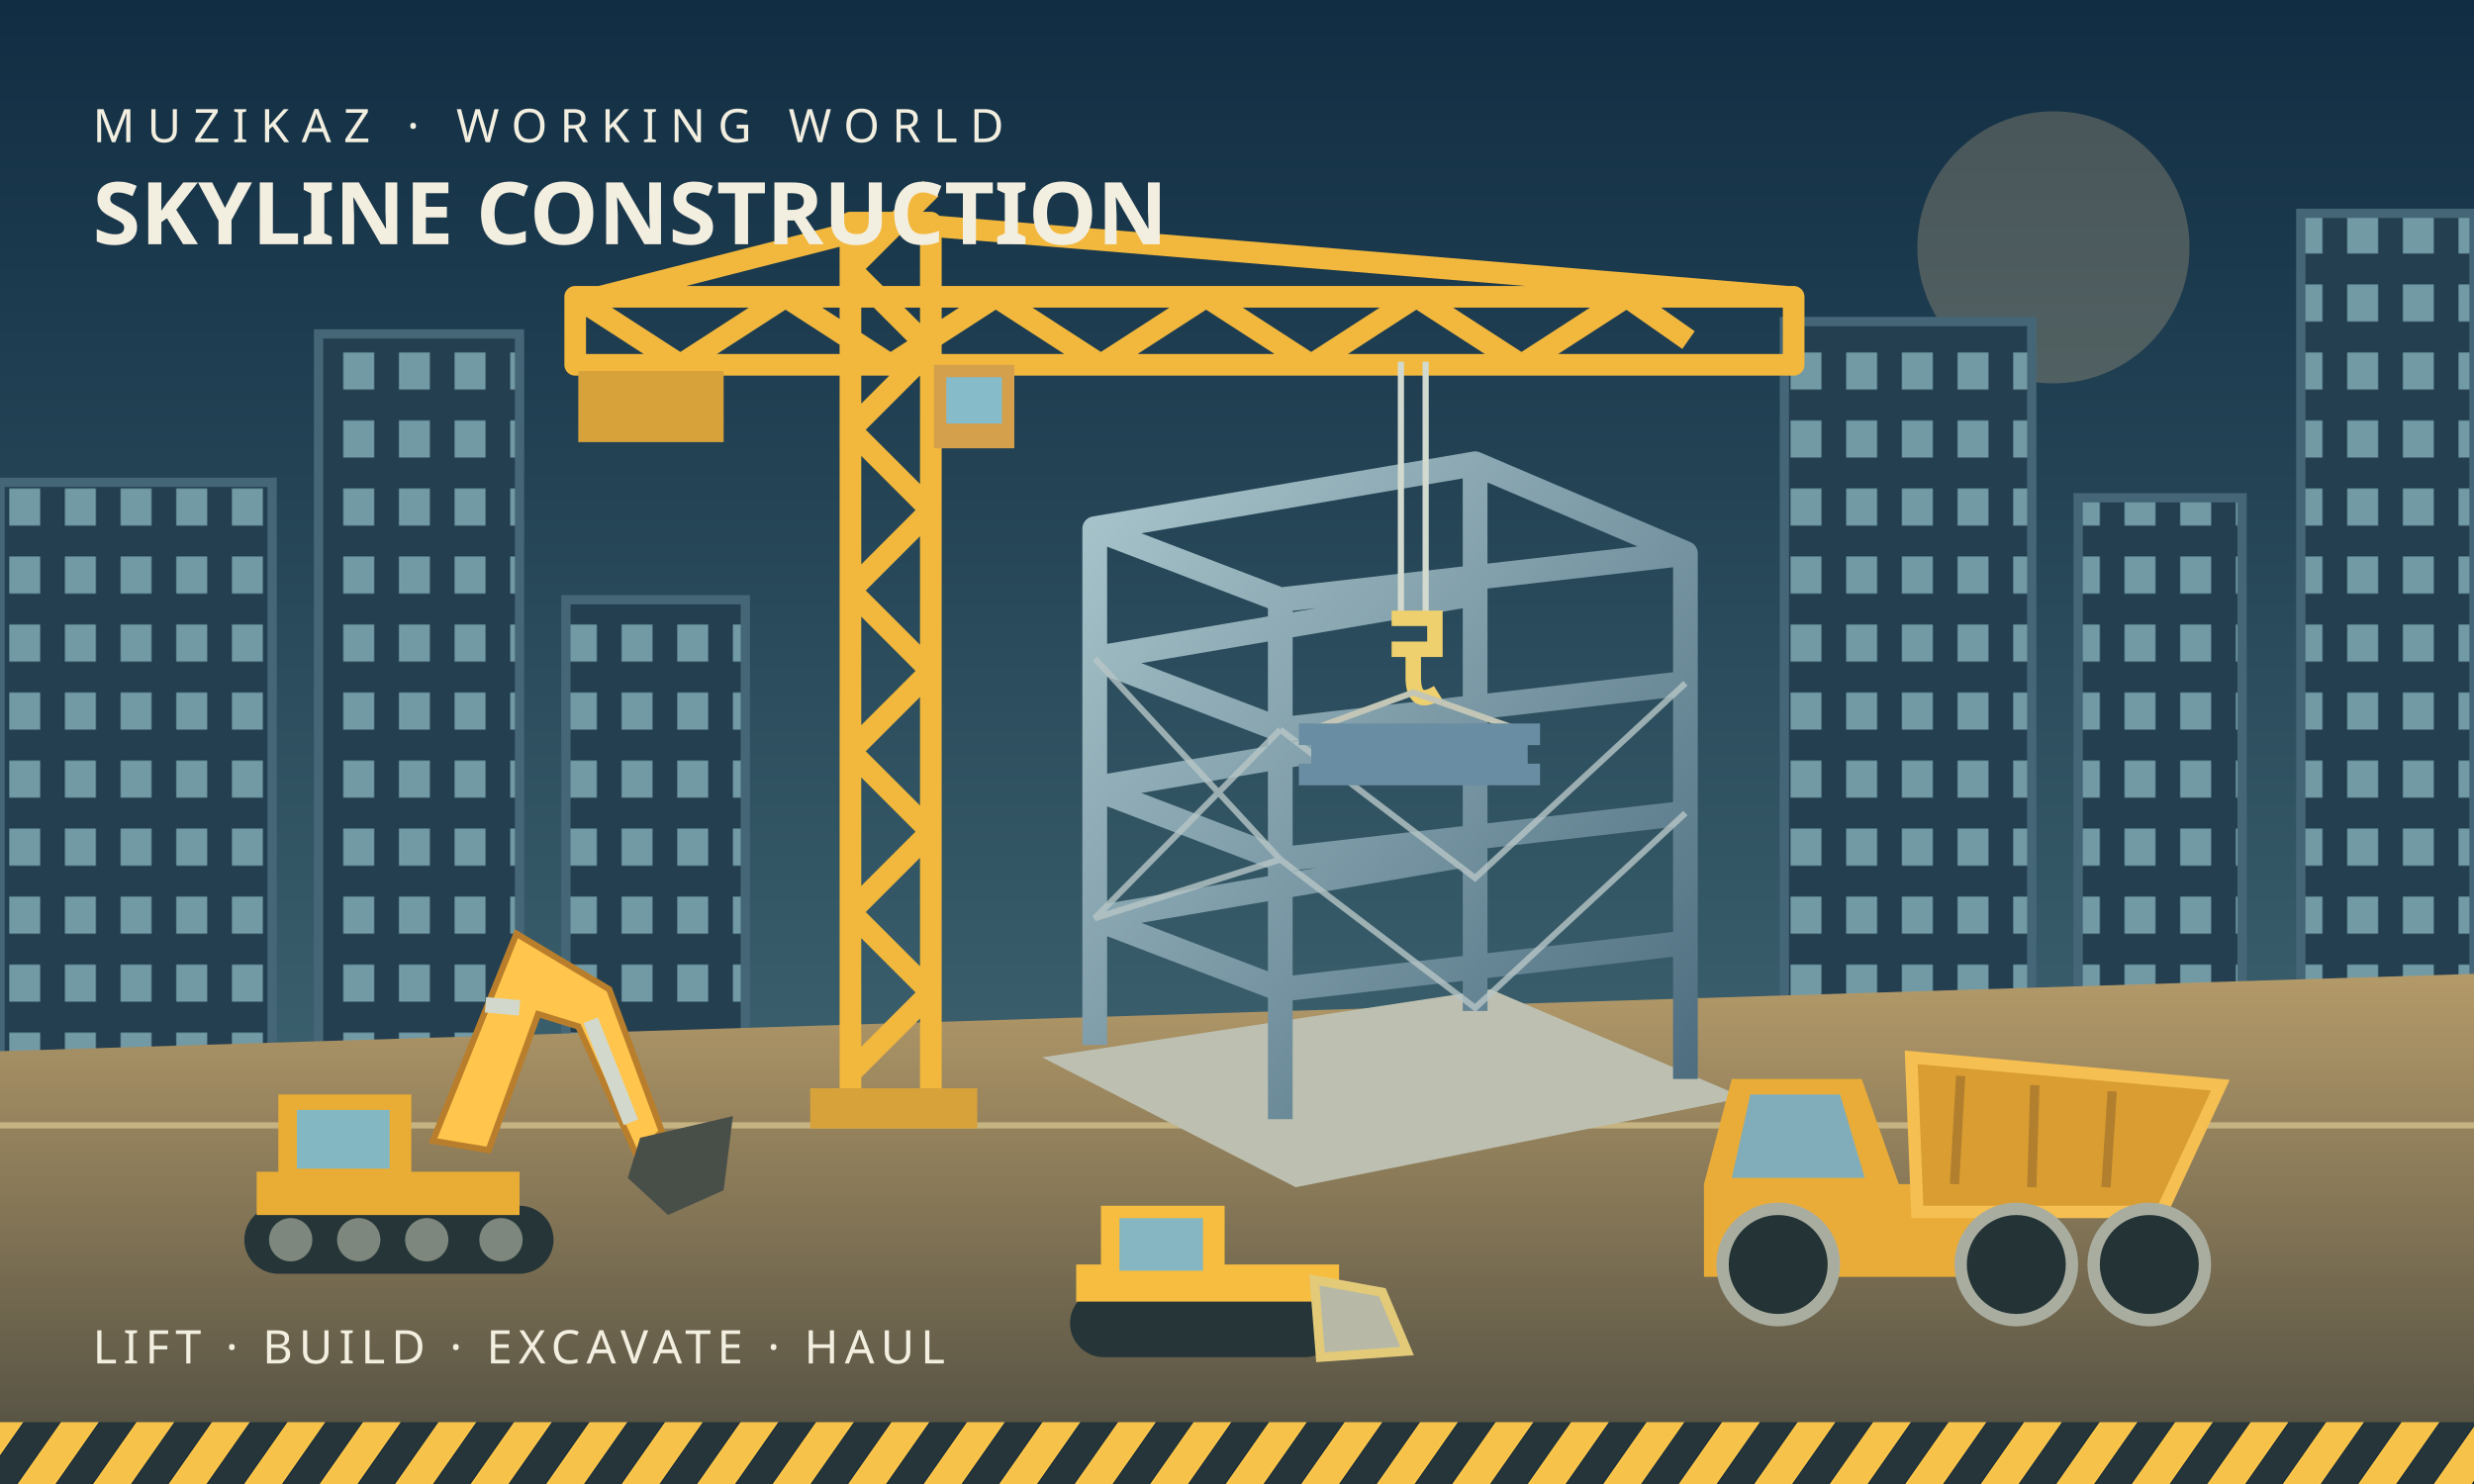
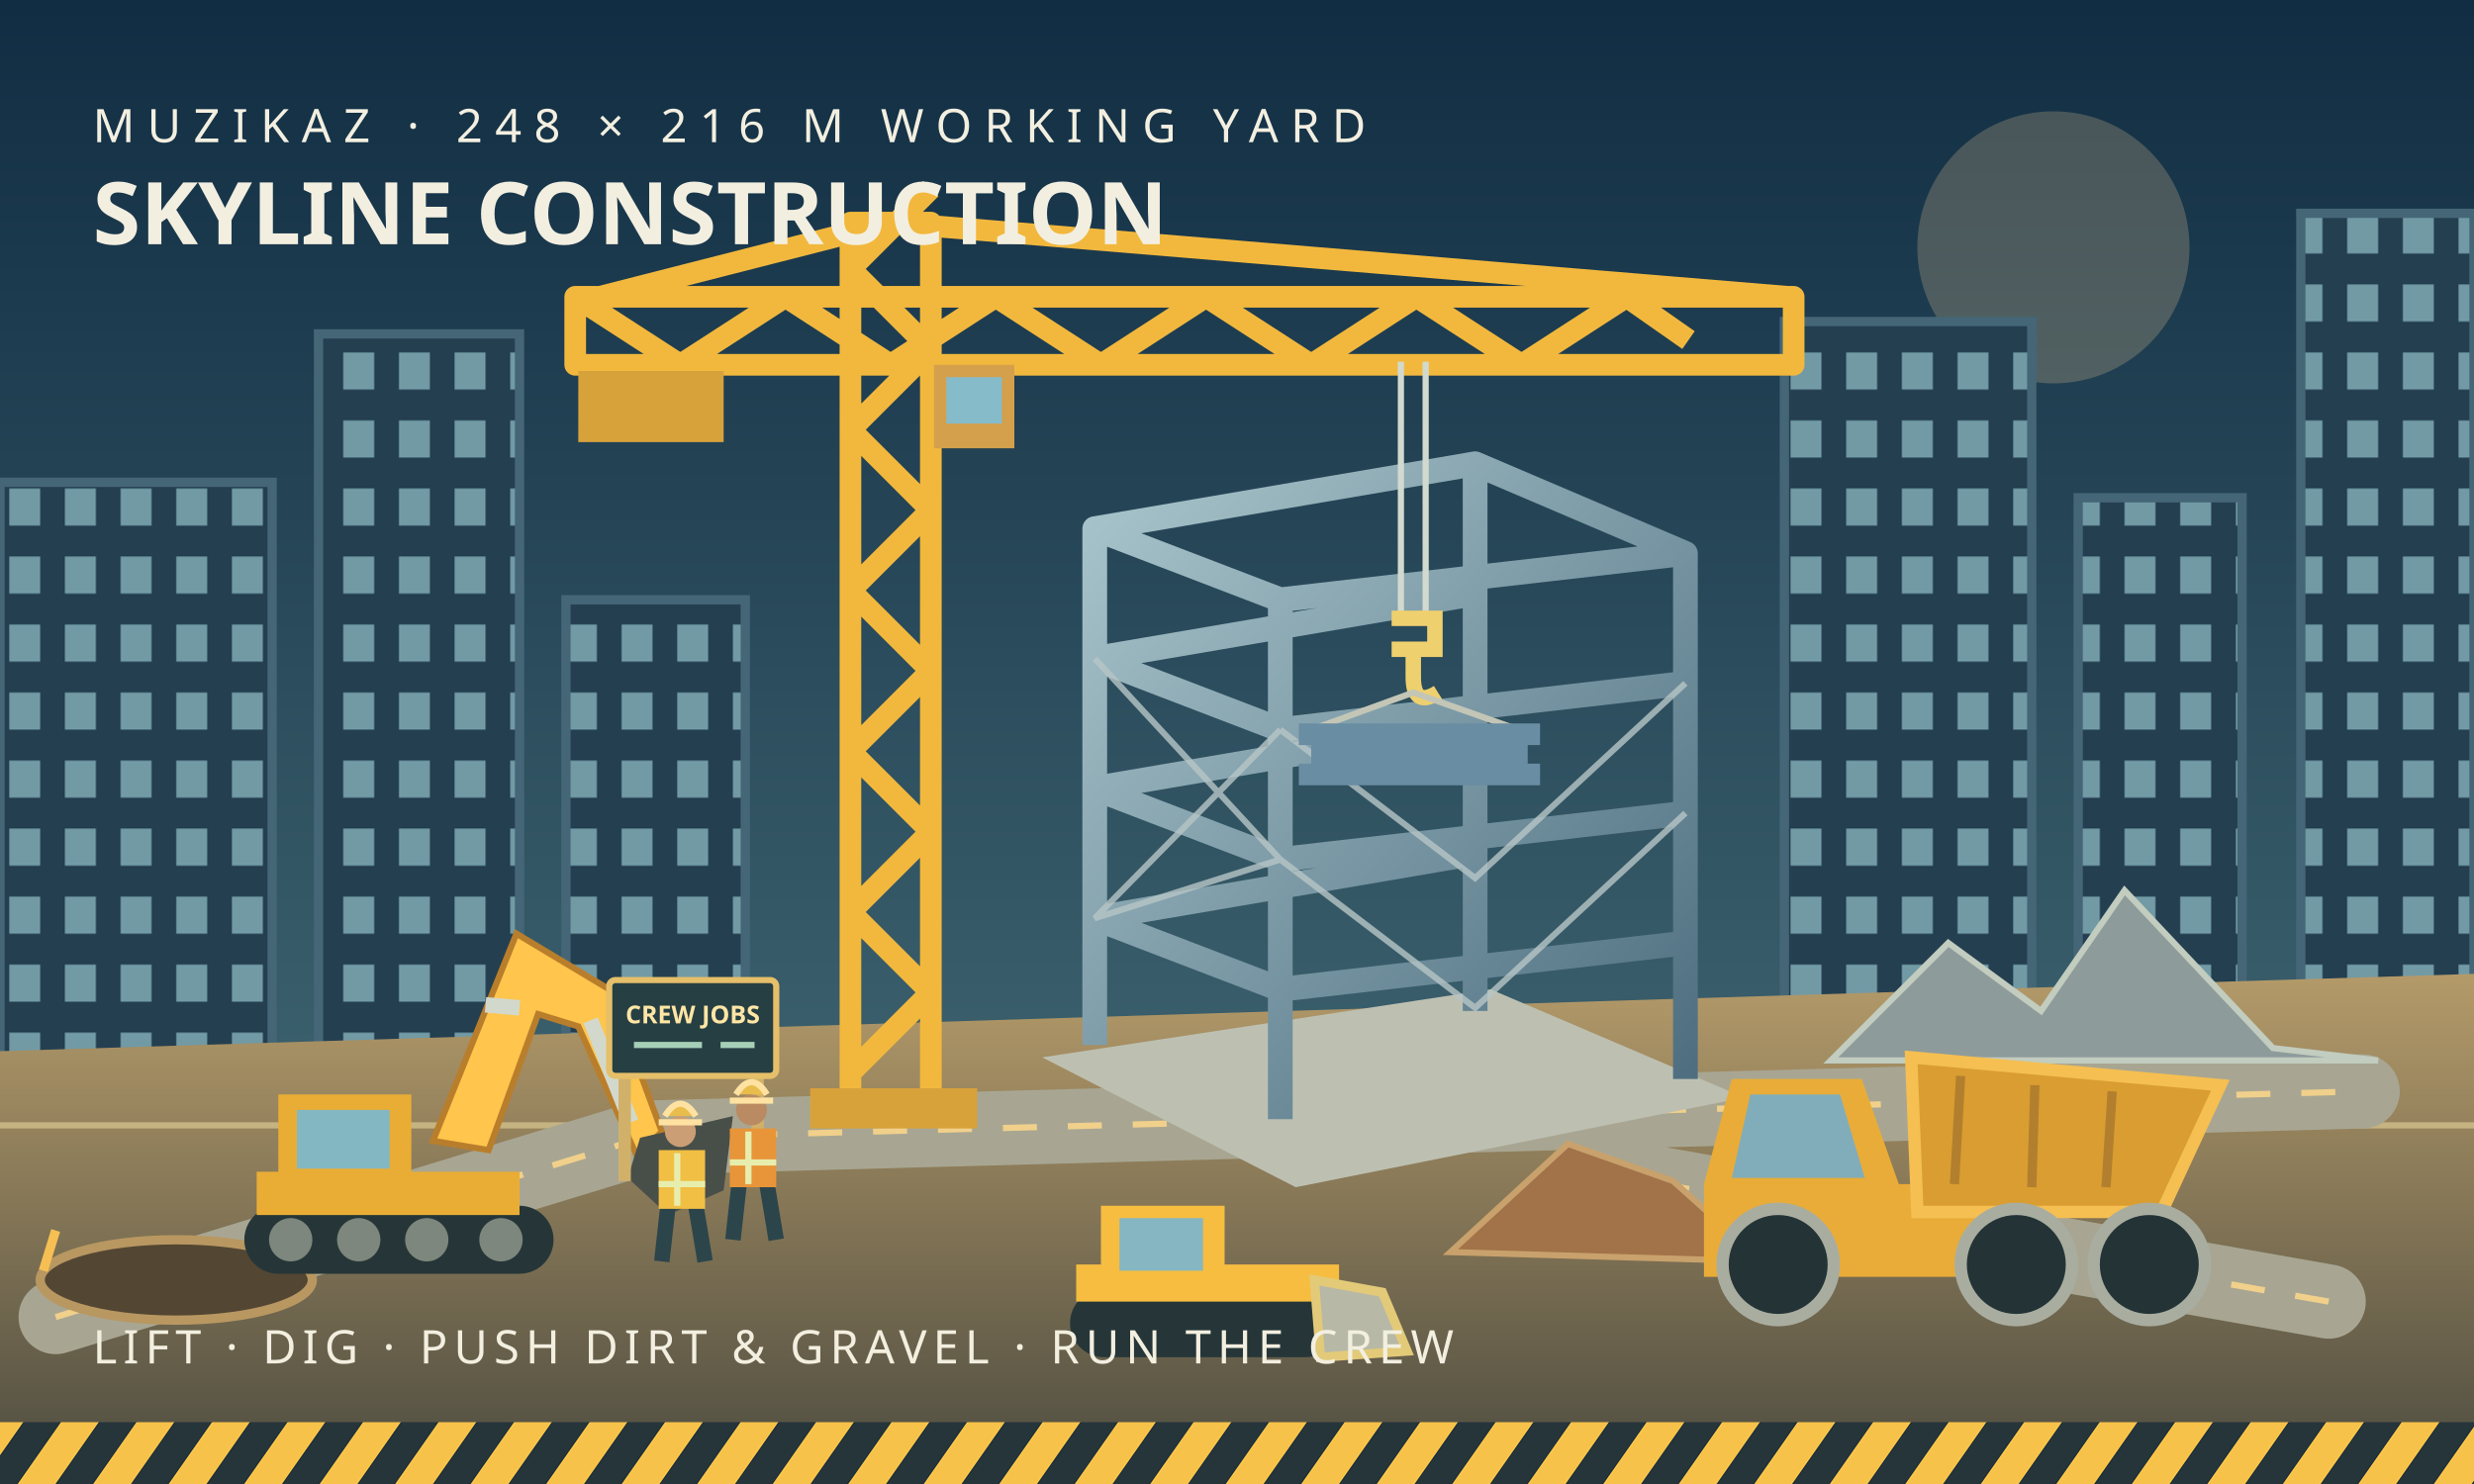
<svg xmlns="http://www.w3.org/2000/svg" viewBox="0 0 800 480" role="img" aria-labelledby="title desc">
  <defs>
    <linearGradient id="sky" x2="0" y2="1">
      <stop stop-color="#112d43" />
      <stop offset="1" stop-color="#4b737c" />
    </linearGradient>
    <linearGradient id="ground" x2="0" y2="1">
      <stop stop-color="#b49a69" />
      <stop offset="1" stop-color="#4c4b40" />
    </linearGradient>
    <linearGradient id="steel" x2="1" y2="1">
      <stop stop-color="#a9c5cc" />
      <stop offset="1" stop-color="#4c6c7e" />
    </linearGradient>
    <pattern id="windows" width="18" height="22" patternUnits="userSpaceOnUse">
      <rect width="18" height="22" fill="#243f50" />
      <path d="M3 4h10v12H3z" fill="#719aa5" />
    </pattern>
    <pattern id="hazard" width="20" height="20" patternUnits="userSpaceOnUse" patternTransform="rotate(35)">
      <rect width="10" height="20" fill="#f7c249" />
      <rect x="10" width="10" height="20" fill="#26353a" />
    </pattern>
  </defs>
  <rect width="800" height="480" fill="url(#sky)" />
  <circle cx="664" cy="80" r="44" fill="#ffd89a" opacity=".22" />
  <g fill="url(#windows)" stroke="#456677" stroke-width="3">
    <path d="M0 156h88v190H0zM103 108h65v237h-65zM183 194h58v153h-58zM577 104h80v243h-80zM672 161h53v189h-53zM744 69h56v281h-56z" />
  </g>
  <path d="m0 340 800-25v165H0z" fill="url(#ground)" />
  <path d="M0 364h800" stroke="#c5b381" stroke-width="2" />
+   <path d="m18 426 190-58 556-15m-11 68-233-41" fill="none" stroke="#a8a692" stroke-width="24" stroke-linecap="round" />
+   <path d="m18 426 190-58 556-15m-11 68-233-41" fill="none" stroke="#f0d08b" stroke-width="2" stroke-dasharray="11 10" />
+   <path d="m592 343 38-38 30 22 27-39 48 51 34 4z" fill="#8e9b9b" stroke="#c2ccbf" stroke-width="2" />
+   <path d="m469 405 38-35 34 12 29 26z" fill="#a27248" stroke="#c8a16c" stroke-width="2" />
+   <ellipse cx="57" cy="414" rx="44" ry="13" fill="#534633" stroke="#b89761" stroke-width="3" />
+   <path d="m14 411 4-13m80 12-2-14" stroke="#f5bf54" stroke-width="3" />
  <path d="m337 342 145-22 82 35-145 29z" fill="#bdc0b1" />
  <g fill="none" stroke="url(#steel)" stroke-width="8" stroke-linejoin="round">
    <path d="M354 338V171l123-21 68 29v170M414 362V194l131-15M354 171l60 23M354 213l60 23 131-15M354 255l60 23 131-15M354 297l60 23 131-15M477 150v177M354 171l123-21M354 213l123-21M354 255l123-21M354 297l123-21" />
  </g>
  <g fill="none" stroke="#b7c5c6" stroke-width="2" opacity=".8">
    <path d="m354 213 60 65-60 19 60-61M414 236l63 48 68-63M414 278l63 48 68-63" />
  </g>
  <g fill="none" stroke="#f2b83d" stroke-width="7" stroke-linejoin="round">
    <path d="M275 355V72h26v283M275 347l26-26-26-26 26-26-26-26 26-26-26-26 26-26-26-26 26-26-26-26 26-26M186 96h394v22H186zM186 96l34 22 34-22 34 22 34-22 34 22 34-22 34 22 34-22 34 22 34-22 20 14M288 72l-94 24m94-24 290 24" />
  </g>
  <path d="M262 352h54v13h-54zM187 120h47v23h-47z" fill="#d8a23b" />
  <path d="M302 118h26v27h-26z" fill="#d4a04b" />
  <path d="M306 122h18v15h-18z" fill="#86bbca" />
  <path d="M453 117v83m8-83v83" stroke="#d2d9cf" stroke-width="2" />
  <path d="M450 200h14v10h-14m7 0v9q0 10 8 5" fill="none" stroke="#efd06e" stroke-width="5" />
  <path d="m424 236 33-12 34 12" fill="none" stroke="#c3c6b6" stroke-width="2" />
  <path d="M420 234h78v7h-78zM420 247h78v7h-78zM424 240h70v8h-70z" fill="#698da2" />
  <g transform="translate(79 345)">
    <rect x="0" y="45" width="100" height="22" rx="11" fill="#263638" />
    <g fill="#7e877d">
      <circle cx="15" cy="56" r="7" />
      <circle cx="37" cy="56" r="7" />
      <circle cx="59" cy="56" r="7" />
      <circle cx="83" cy="56" r="7" />
    </g>
    <path d="M11 9h43v36H11zM4 34h85v14H4z" fill="#e9ad35" />
    <path d="M17 14h30v19H17z" fill="#83b7c2" />
    <path d="m61 24 27-67 30 18 17 46-8 8-19-42-13-4-16 44z" fill="#ffc54c" stroke="#b97e2b" stroke-width="2" />
    <path d="m128 23 30-7-3 24-18 8-13-12" fill="#484f49" />
    <path d="m78-20 11 1m23 4 13 33" stroke="#d2d9cc" stroke-width="5" />
  </g>
  <g transform="translate(551 354)">
    <path d="m0 29 9-34h42l12 34h48v30H0z" fill="#e9ac38" />
    <path d="M15 0h29l8 27H9z" fill="#81adba" />
    <path d="m67-12 100 9-19 41H69z" fill="#d99d31" stroke="#f5bf51" stroke-width="4" />
    <path d="m83-6-2 35m26-32-1 33m26-31-2 31" stroke="#b27f2e" stroke-width="3" />
    <g fill="#243436" stroke="#a9ada0" stroke-width="4">
      <circle cx="24" cy="55" r="18" />
      <circle cx="101" cy="55" r="18" />
      <circle cx="144" cy="55" r="18" />
    </g>
  </g>
  <g transform="translate(346 385)">
    <rect width="87" height="22" y="32" rx="11" fill="#263638" />
    <path d="M10 5h40v29H10zM2 24h85v12H2z" fill="#f6bd40" />
    <path d="M16 9h27v17H16z" fill="#85b6c1" />
    <path d="m79 29 22 4 8 19-28 2z" fill="#b7b9a6" stroke="#e2ca79" stroke-width="3" />
  </g>
+   <g transform="translate(218 360)">
+     <path d="M-16 22v-46m43 46v-46" stroke="#d1b16a" stroke-width="4" />
+     <rect x="-21" y="-43" width="54" height="31" rx="2" fill="#263f43" stroke="#e5bf69" stroke-width="2" />
+     <text x="6" y="-29" text-anchor="middle" font-family="system-ui,sans-serif" font-size="8" font-weight="700" fill="#ffe6a5">CREW JOBS</text>
+     <path d="M-13-22H9m6 0h11" stroke="#a5cfb7" stroke-width="2" />
+     <g transform="translate(0 20)">
+       <path d="m-2 10-2 18m11-18 3 18" stroke="#2c454b" stroke-width="5" />
+       <path d="M-5-8h15v19H-5z" fill="#f1bf44" />
+       <path d="M1-7v17m-6-7h15" stroke="#e7eead" stroke-width="2" />
+       <circle cx="2" cy="-14" r="5" fill="#cc9e75" />
+       <path d="M-5-17h14M-3-19q5-8 10 0" fill="#e8bd4c" stroke="#ffe2a1" stroke-width="2" />
+     </g>
+     <g transform="translate(23 13)">
+       <path d="m-2 10-2 18m11-18 3 18" stroke="#2c454b" stroke-width="5" />
+       <path d="M-5-8h15v19H-5z" fill="#e89539" />
+       <path d="M1-7v17m-6-7h15" stroke="#e7eead" stroke-width="2" />
+       <circle cx="2" cy="-14" r="5" fill="#ba8b62" />
+       <path d="M-5-17h14M-3-19q5-8 10 0" fill="#e8bd4c" stroke="#ffe2a1" stroke-width="2" />
+     </g>
+   </g>
  <path d="M0 460h800v20H0z" fill="url(#hazard)" />
  <g font-family="system-ui,sans-serif" fill="#f3efe0">
-     <text x="30" y="46" font-size="15" letter-spacing="4">MUZIKAZ · WORKING WORLD</text>
+     <text x="30" y="46" font-size="15" letter-spacing="4">MUZIKAZ · 248 × 216 M WORKING YARD</text>
    <text x="30" y="79" font-size="28" font-weight="700">SKYLINE CONSTRUCTION</text>
-     <text x="30" y="441" font-size="15" letter-spacing="2">LIFT · BUILD · EXCAVATE · HAUL</text>
+     <text x="30" y="441" font-size="15" letter-spacing="2">LIFT · DIG · PUSH DIRT &amp; GRAVEL · RUN THE CREW</text>
  </g>
</svg>
